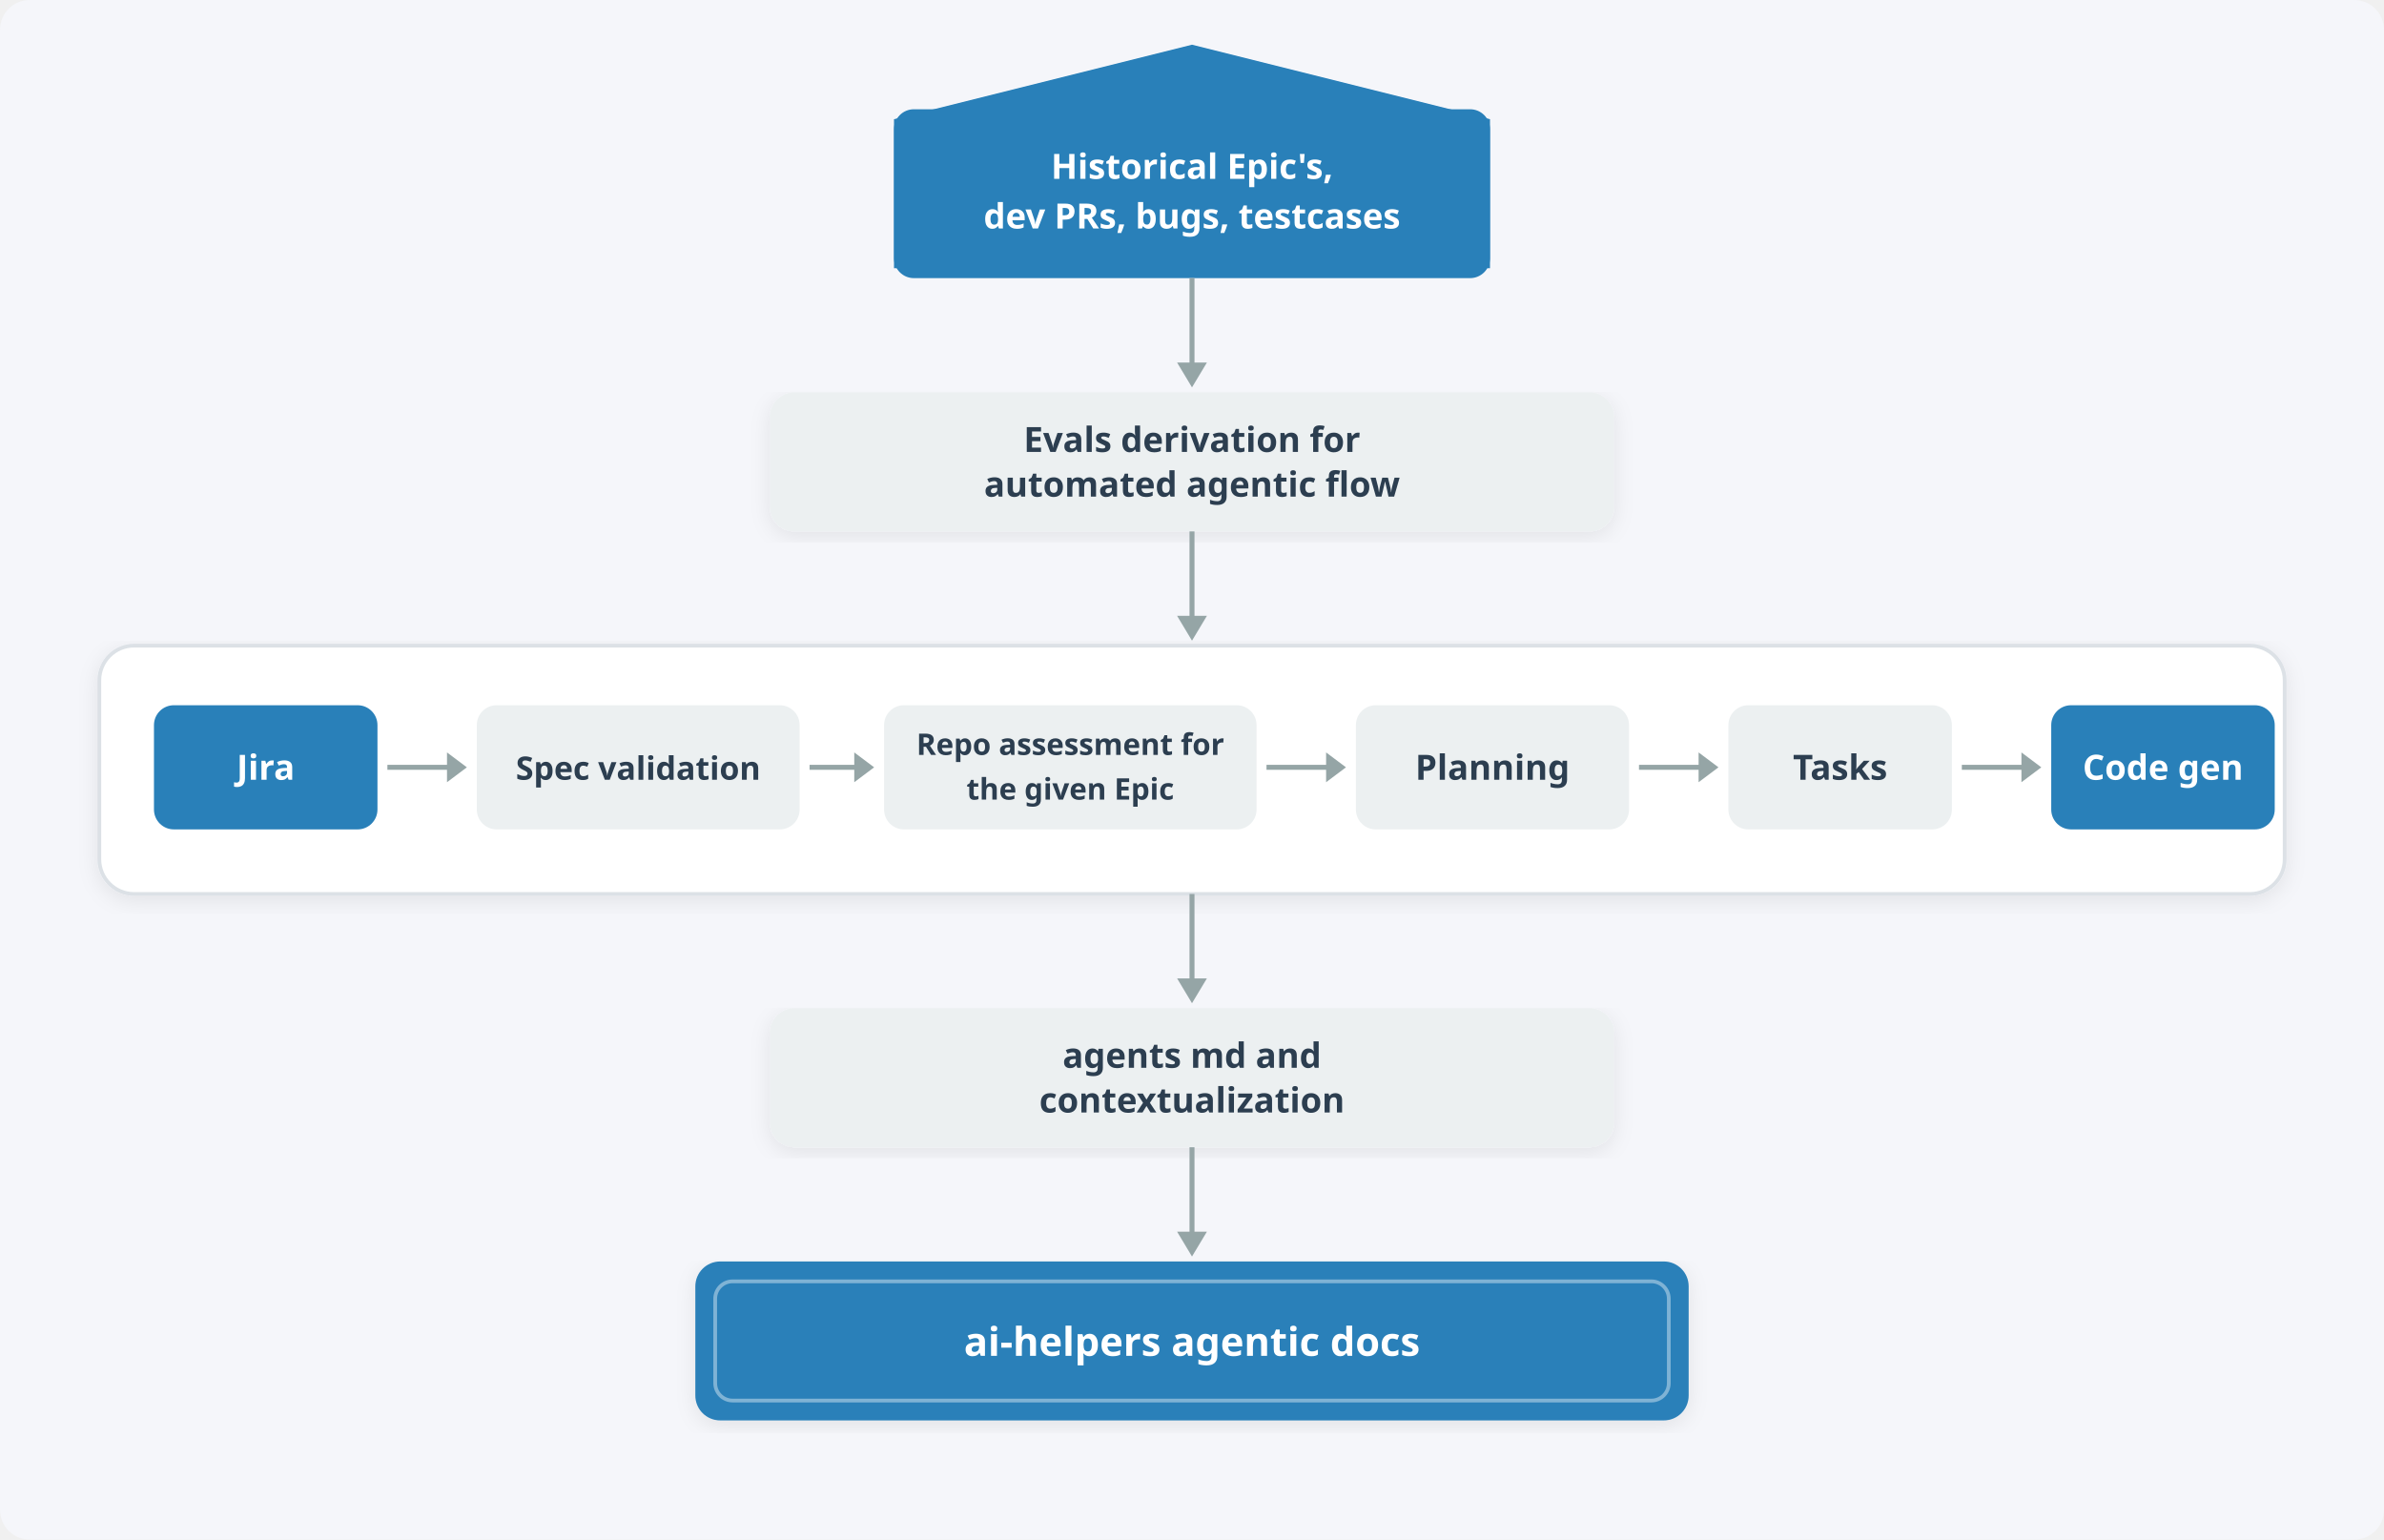
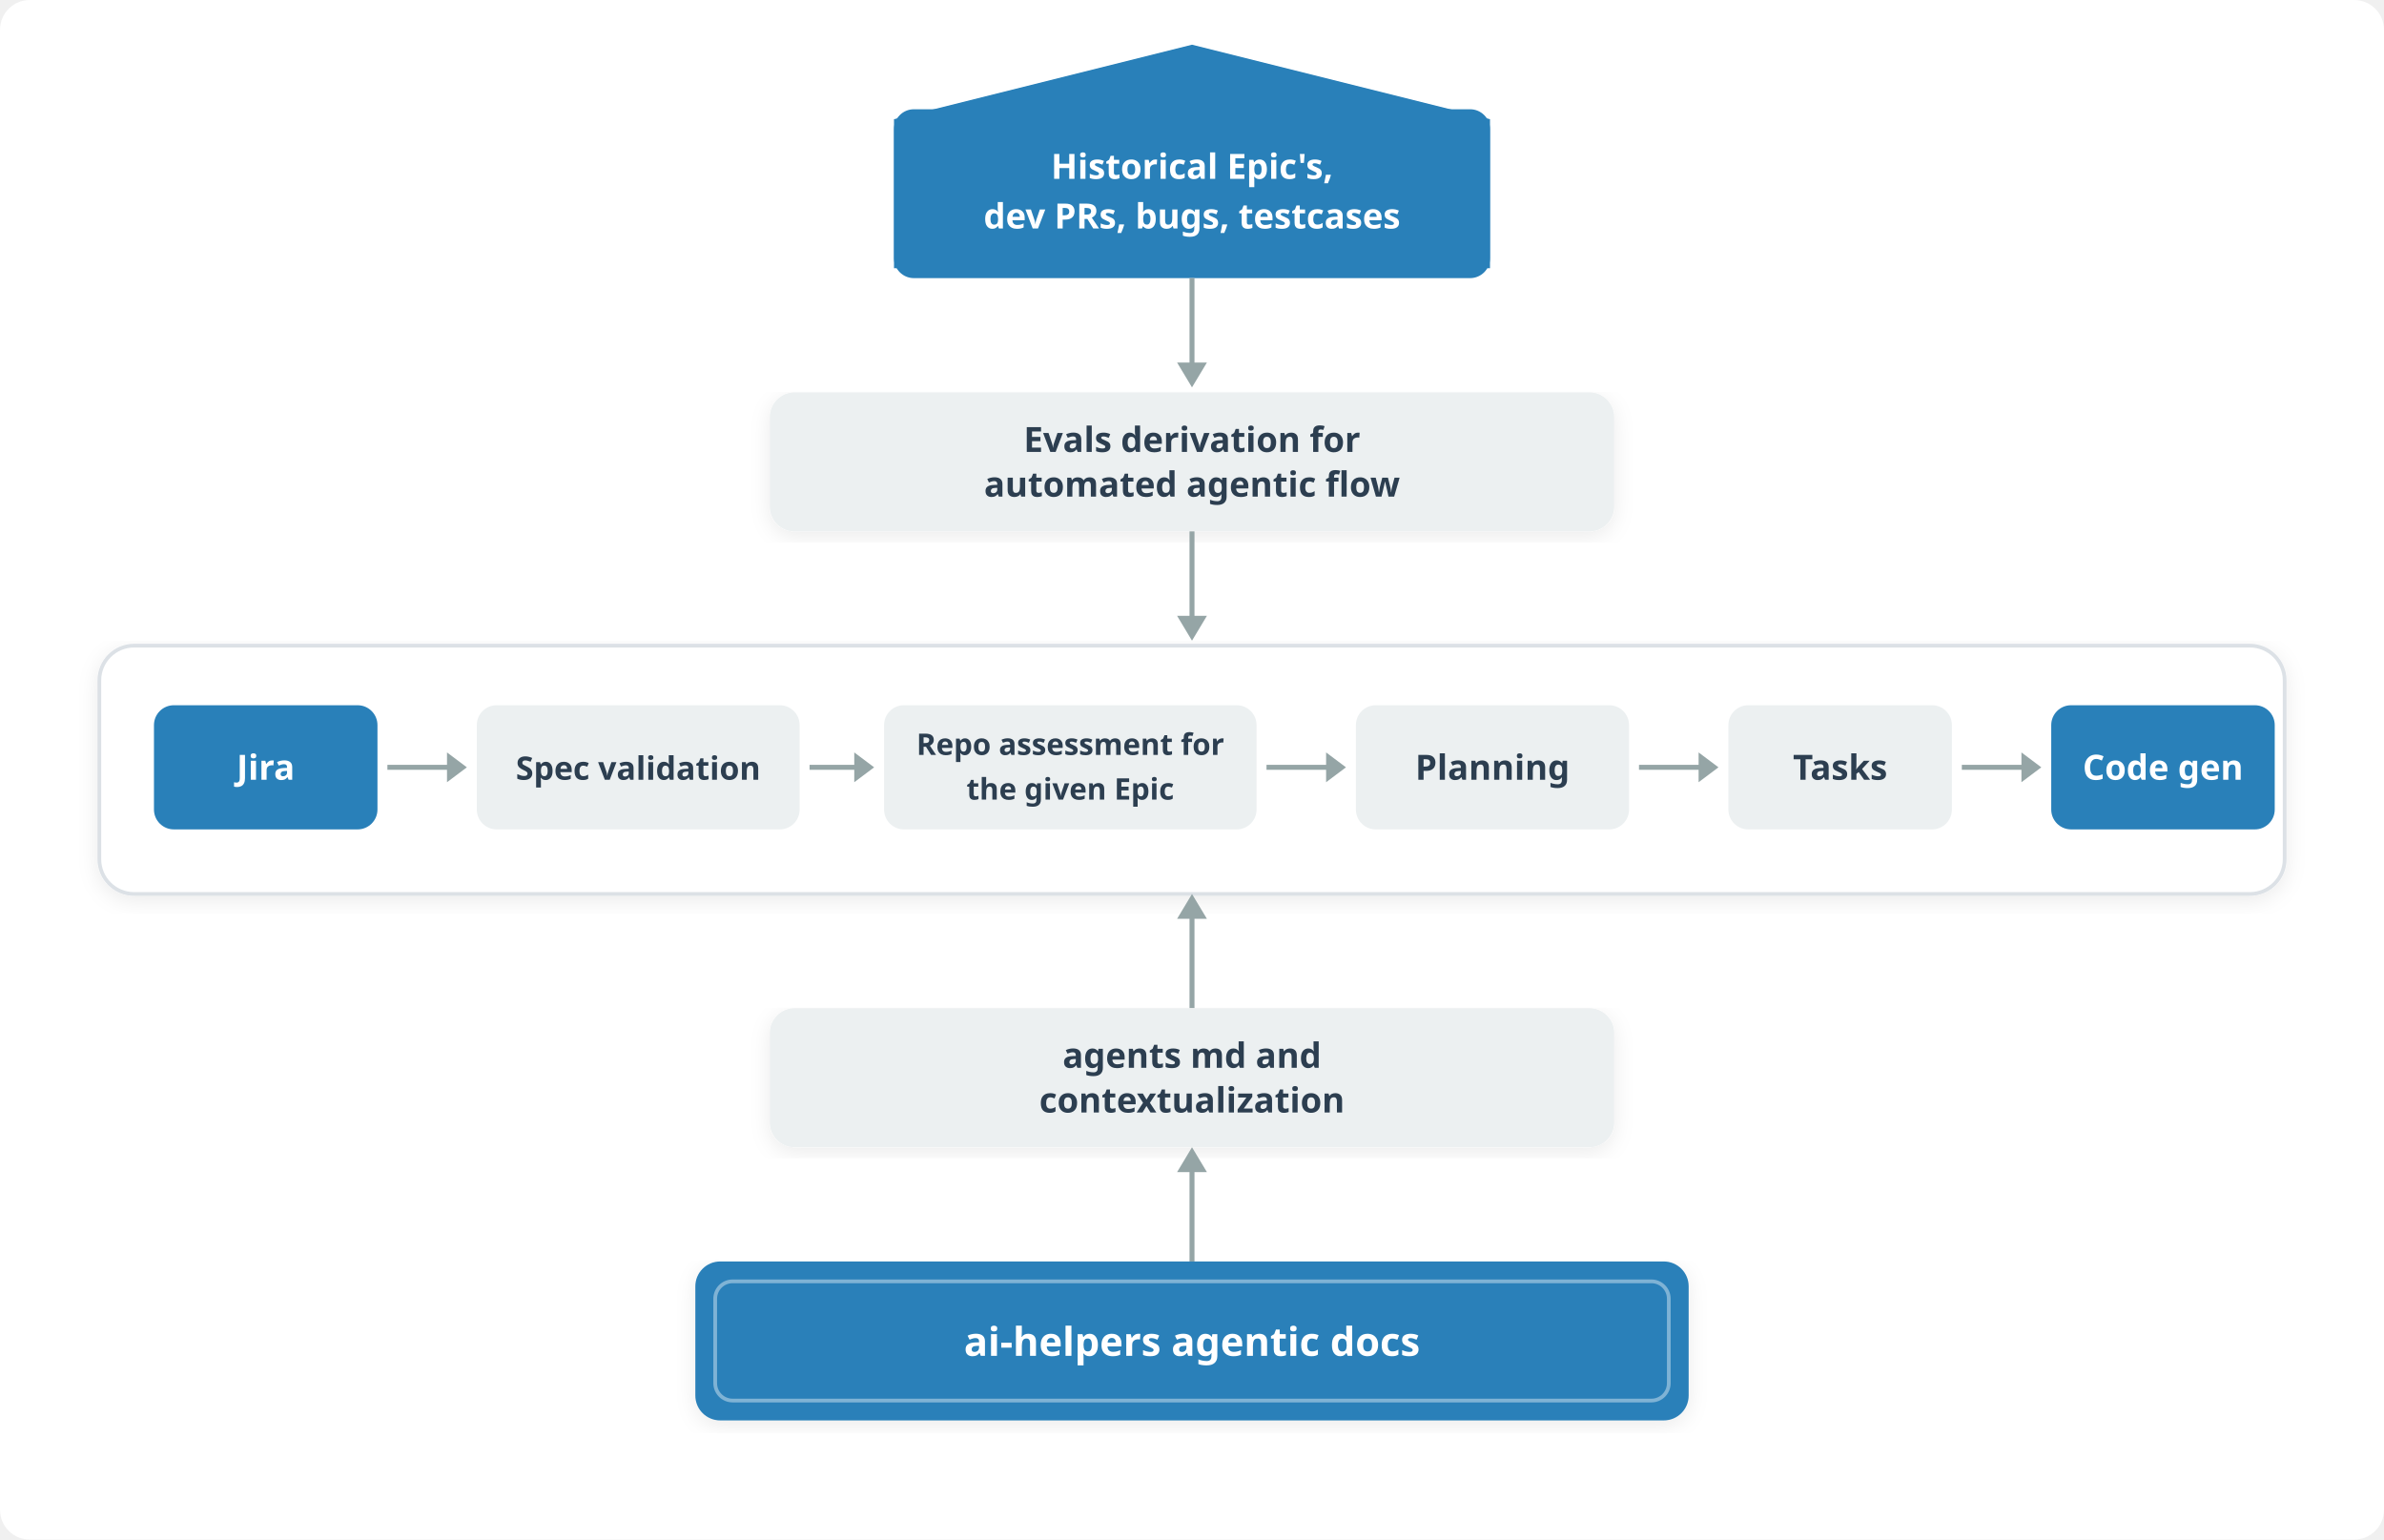
<svg xmlns="http://www.w3.org/2000/svg" viewBox="0 0 960 620" font-family="'Segoe UI', system-ui, -apple-system, sans-serif">
  <defs>
    <filter id="shadow" x="-4%" y="-4%" width="108%" height="112%">
      <feDropShadow dx="0" dy="2" stdDeviation="4" flood-opacity="0.08" />
    </filter>
  </defs>
-   <rect width="960" height="620" fill="#f5f6fa" rx="12" />
+   <rect width="960" height="620" fill="white" rx="12" />
  <polygon points="480,18 600,48 600,108 360,108 360,48" fill="#2980b9" rx="8" />
  <rect x="360" y="44" width="240" height="68" fill="#2980b9" rx="8" />
  <text x="480" y="72" text-anchor="middle" fill="white" font-size="14" font-weight="600">Historical Epic's,</text>
  <text x="480" y="92" text-anchor="middle" fill="white" font-size="14" font-weight="600">dev PRs, bugs, testcases</text>
  <line x1="480" y1="112" x2="480" y2="148" stroke="#95a5a6" stroke-width="2" />
  <polygon points="480,156 474,146 486,146" fill="#95a5a6" />
  <rect x="310" y="158" width="340" height="56" rx="10" fill="#ecf0f1" filter="url(#shadow)" />
  <text x="480" y="182" text-anchor="middle" fill="#2c3e50" font-size="14" font-weight="600">Evals derivation for</text>
  <text x="480" y="200" text-anchor="middle" fill="#2c3e50" font-size="14" font-weight="600">automated agentic flow</text>
  <line x1="480" y1="214" x2="480" y2="250" stroke="#95a5a6" stroke-width="2" />
  <polygon points="480,258 474,248 486,248" fill="#95a5a6" />
  <rect x="40" y="260" width="880" height="100" rx="14" fill="white" stroke="#dce1e6" stroke-width="1.5" filter="url(#shadow)" />
  <rect x="62" y="284" width="90" height="50" rx="8" fill="#2980b9" />
  <text x="107" y="314" text-anchor="middle" fill="white" font-size="14" font-weight="600">Jira</text>
  <line x1="156" y1="309" x2="182" y2="309" stroke="#95a5a6" stroke-width="2" />
  <polygon points="188,309 180,303 180,315" fill="#95a5a6" />
  <rect x="192" y="284" width="130" height="50" rx="8" fill="#ecf0f1" />
  <text x="257" y="314" text-anchor="middle" fill="#2c3e50" font-size="13" font-weight="600">Spec validation</text>
  <line x1="326" y1="309" x2="346" y2="309" stroke="#95a5a6" stroke-width="2" />
  <polygon points="352,309 344,303 344,315" fill="#95a5a6" />
  <rect x="356" y="284" width="150" height="50" rx="8" fill="#ecf0f1" />
  <text x="431" y="304" text-anchor="middle" fill="#2c3e50" font-size="12" font-weight="600">Repo assessment for</text>
  <text x="431" y="322" text-anchor="middle" fill="#2c3e50" font-size="12" font-weight="600">the given Epic</text>
  <line x1="510" y1="309" x2="536" y2="309" stroke="#95a5a6" stroke-width="2" />
  <polygon points="542,309 534,303 534,315" fill="#95a5a6" />
  <rect x="546" y="284" width="110" height="50" rx="8" fill="#ecf0f1" />
  <text x="601" y="314" text-anchor="middle" fill="#2c3e50" font-size="14" font-weight="600">Planning</text>
  <line x1="660" y1="309" x2="686" y2="309" stroke="#95a5a6" stroke-width="2" />
  <polygon points="692,309 684,303 684,315" fill="#95a5a6" />
  <rect x="696" y="284" width="90" height="50" rx="8" fill="#ecf0f1" />
  <text x="741" y="314" text-anchor="middle" fill="#2c3e50" font-size="14" font-weight="600">Tasks</text>
  <line x1="790" y1="309" x2="816" y2="309" stroke="#95a5a6" stroke-width="2" />
  <polygon points="822,309 814,303 814,315" fill="#95a5a6" />
  <rect x="826" y="284" width="90" height="50" rx="8" fill="#2980b9" />
  <text x="871" y="314" text-anchor="middle" fill="white" font-size="14" font-weight="600">Code gen</text>
-   <line x1="480" y1="360" x2="480" y2="396" stroke="#95a5a6" stroke-width="2" />
-   <polygon points="480,404 474,394 486,394" fill="#95a5a6" />
+   <line x1="480" y1="406" x2="480" y2="368" stroke="#95a5a6" stroke-width="2" />
+   <polygon points="480,360 474,370 486,370" fill="#95a5a6" />
  <rect x="310" y="406" width="340" height="56" rx="10" fill="#ecf0f1" filter="url(#shadow)" />
  <text x="480" y="430" text-anchor="middle" fill="#2c3e50" font-size="14" font-weight="600">agents md and</text>
  <text x="480" y="448" text-anchor="middle" fill="#2c3e50" font-size="14" font-weight="600">contextualization</text>
-   <line x1="480" y1="462" x2="480" y2="498" stroke="#95a5a6" stroke-width="2" />
-   <polygon points="480,506 474,496 486,496" fill="#95a5a6" />
+   <line x1="480" y1="508" x2="480" y2="470" stroke="#95a5a6" stroke-width="2" />
+   <polygon points="480,462 474,472 486,472" fill="#95a5a6" />
  <rect x="280" y="508" width="400" height="64" rx="10" fill="#2980b9" filter="url(#shadow)" />
  <rect x="288" y="516" width="384" height="48" rx="7" fill="none" stroke="white" stroke-width="1.5" stroke-opacity="0.4" />
  <text x="480" y="546" text-anchor="middle" fill="white" font-size="16" font-weight="700">ai-helpers agentic docs</text>
</svg>
